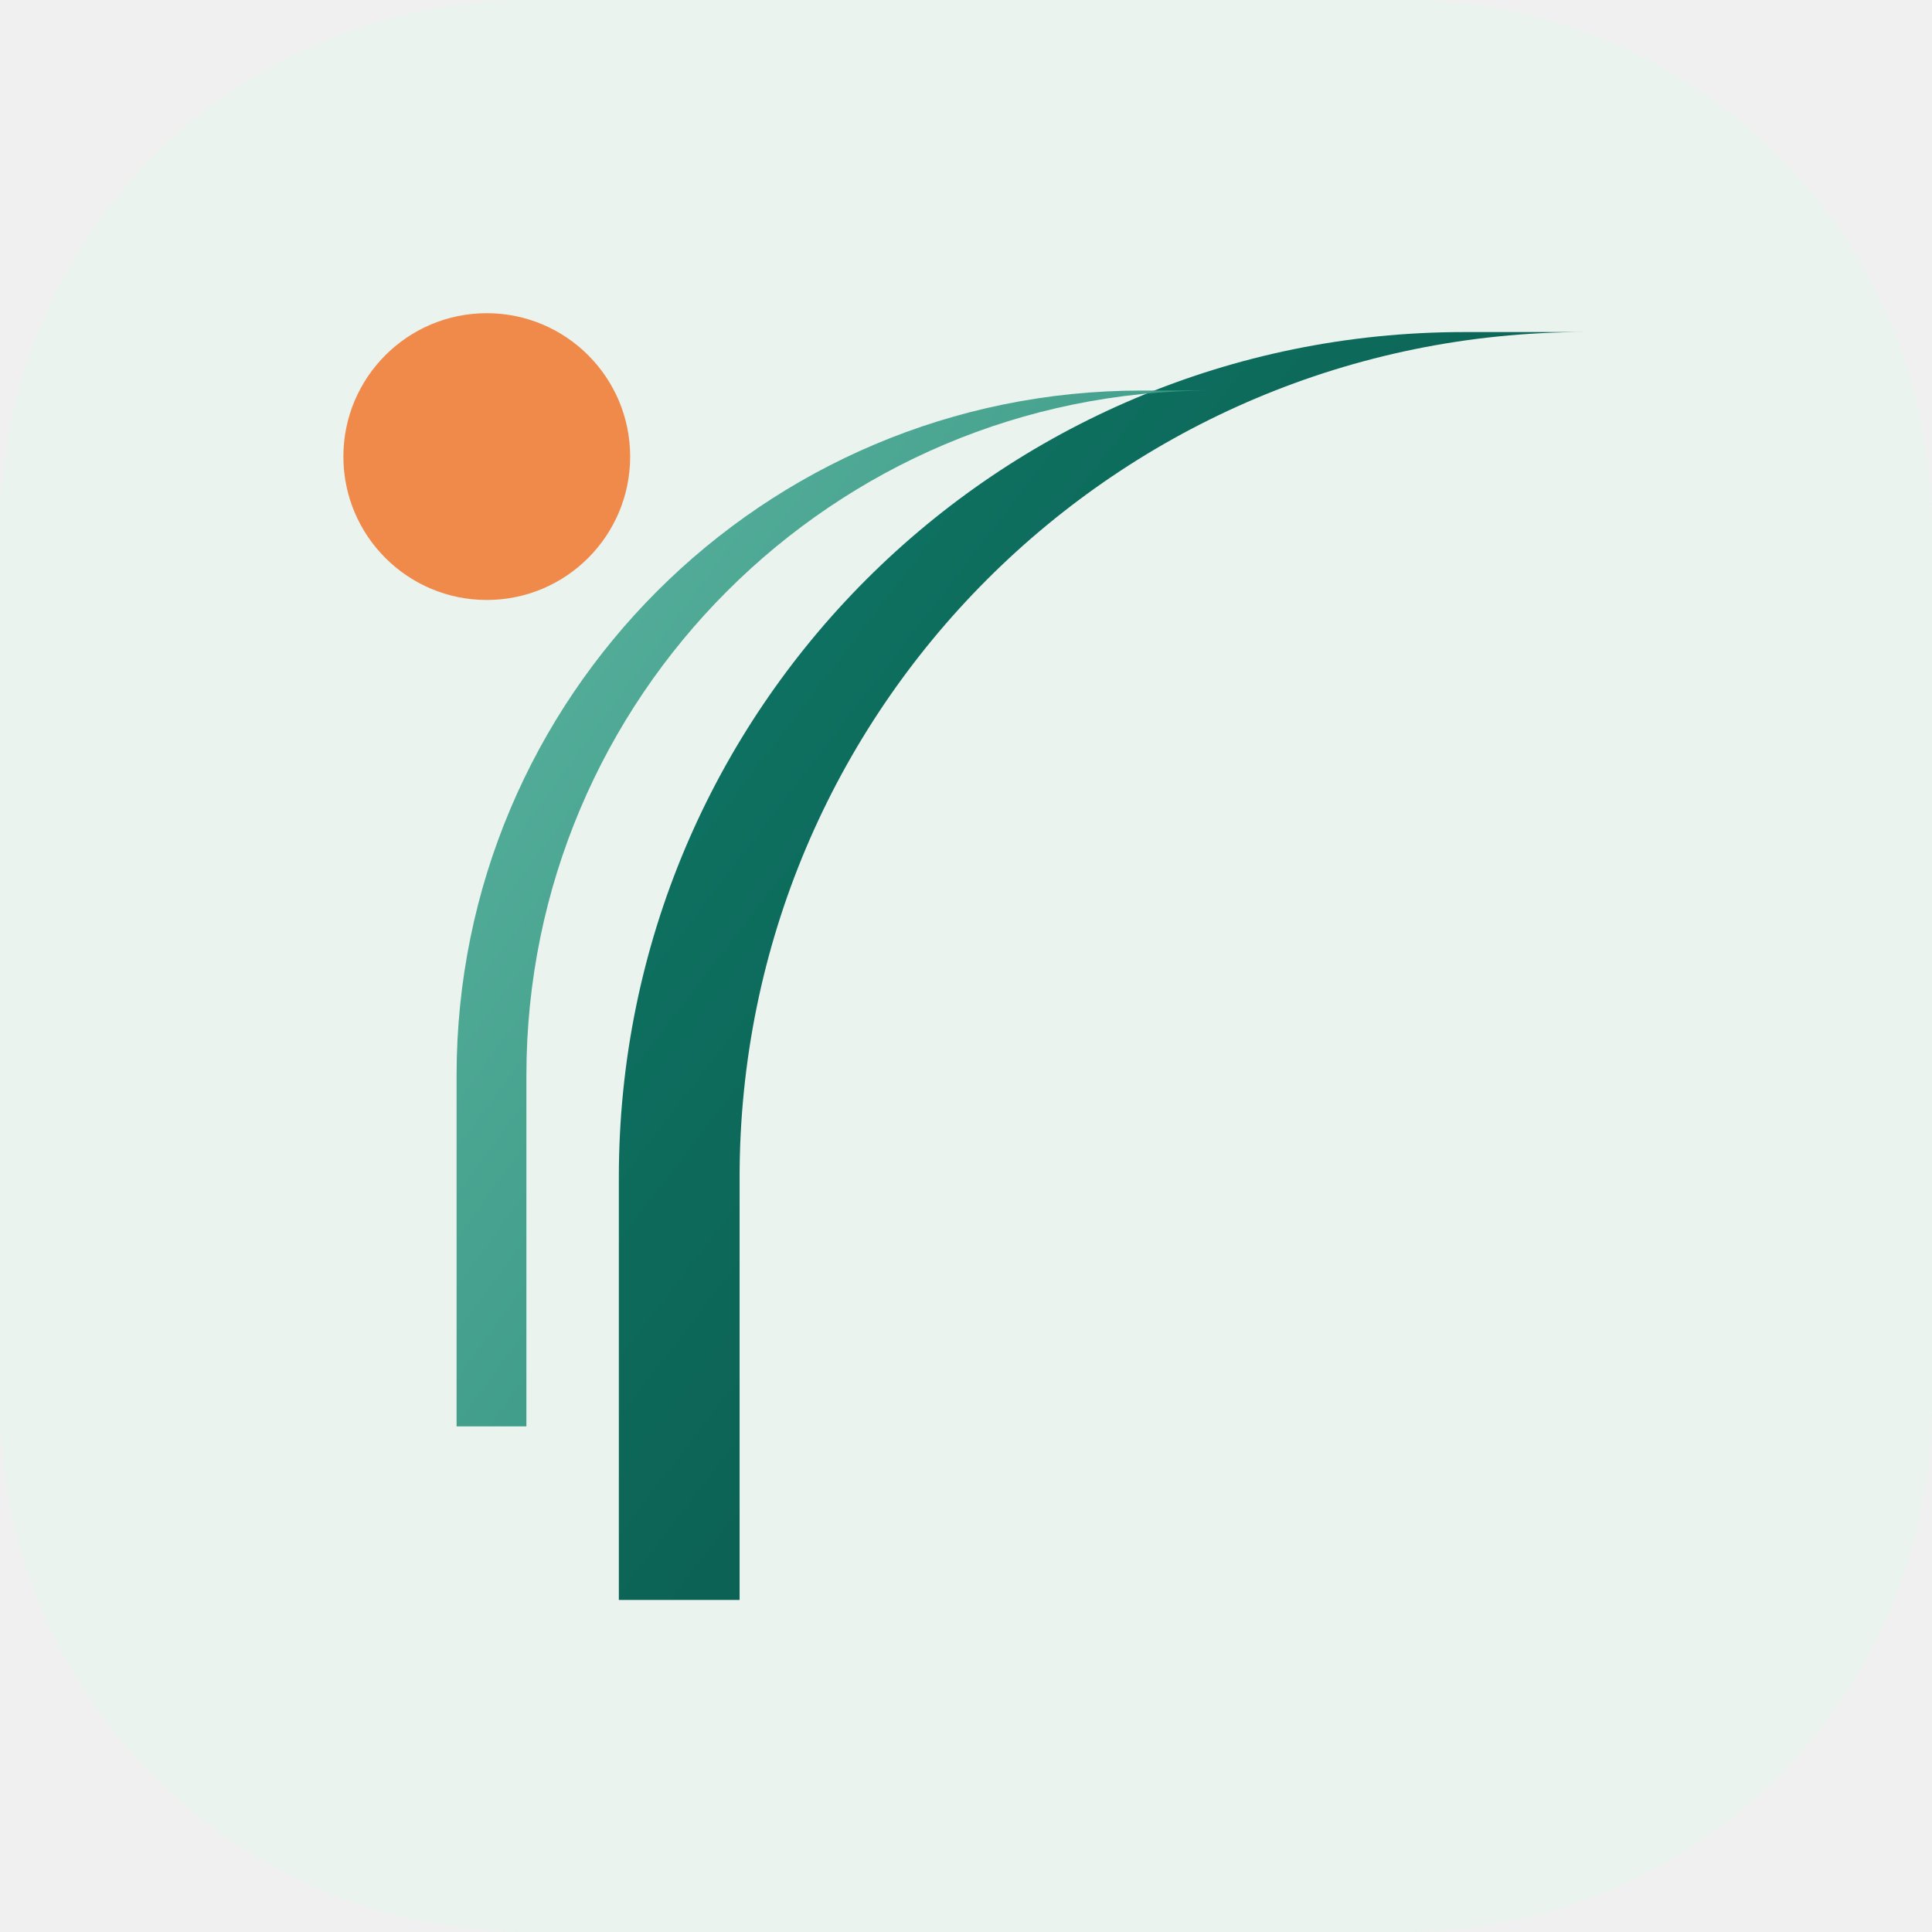
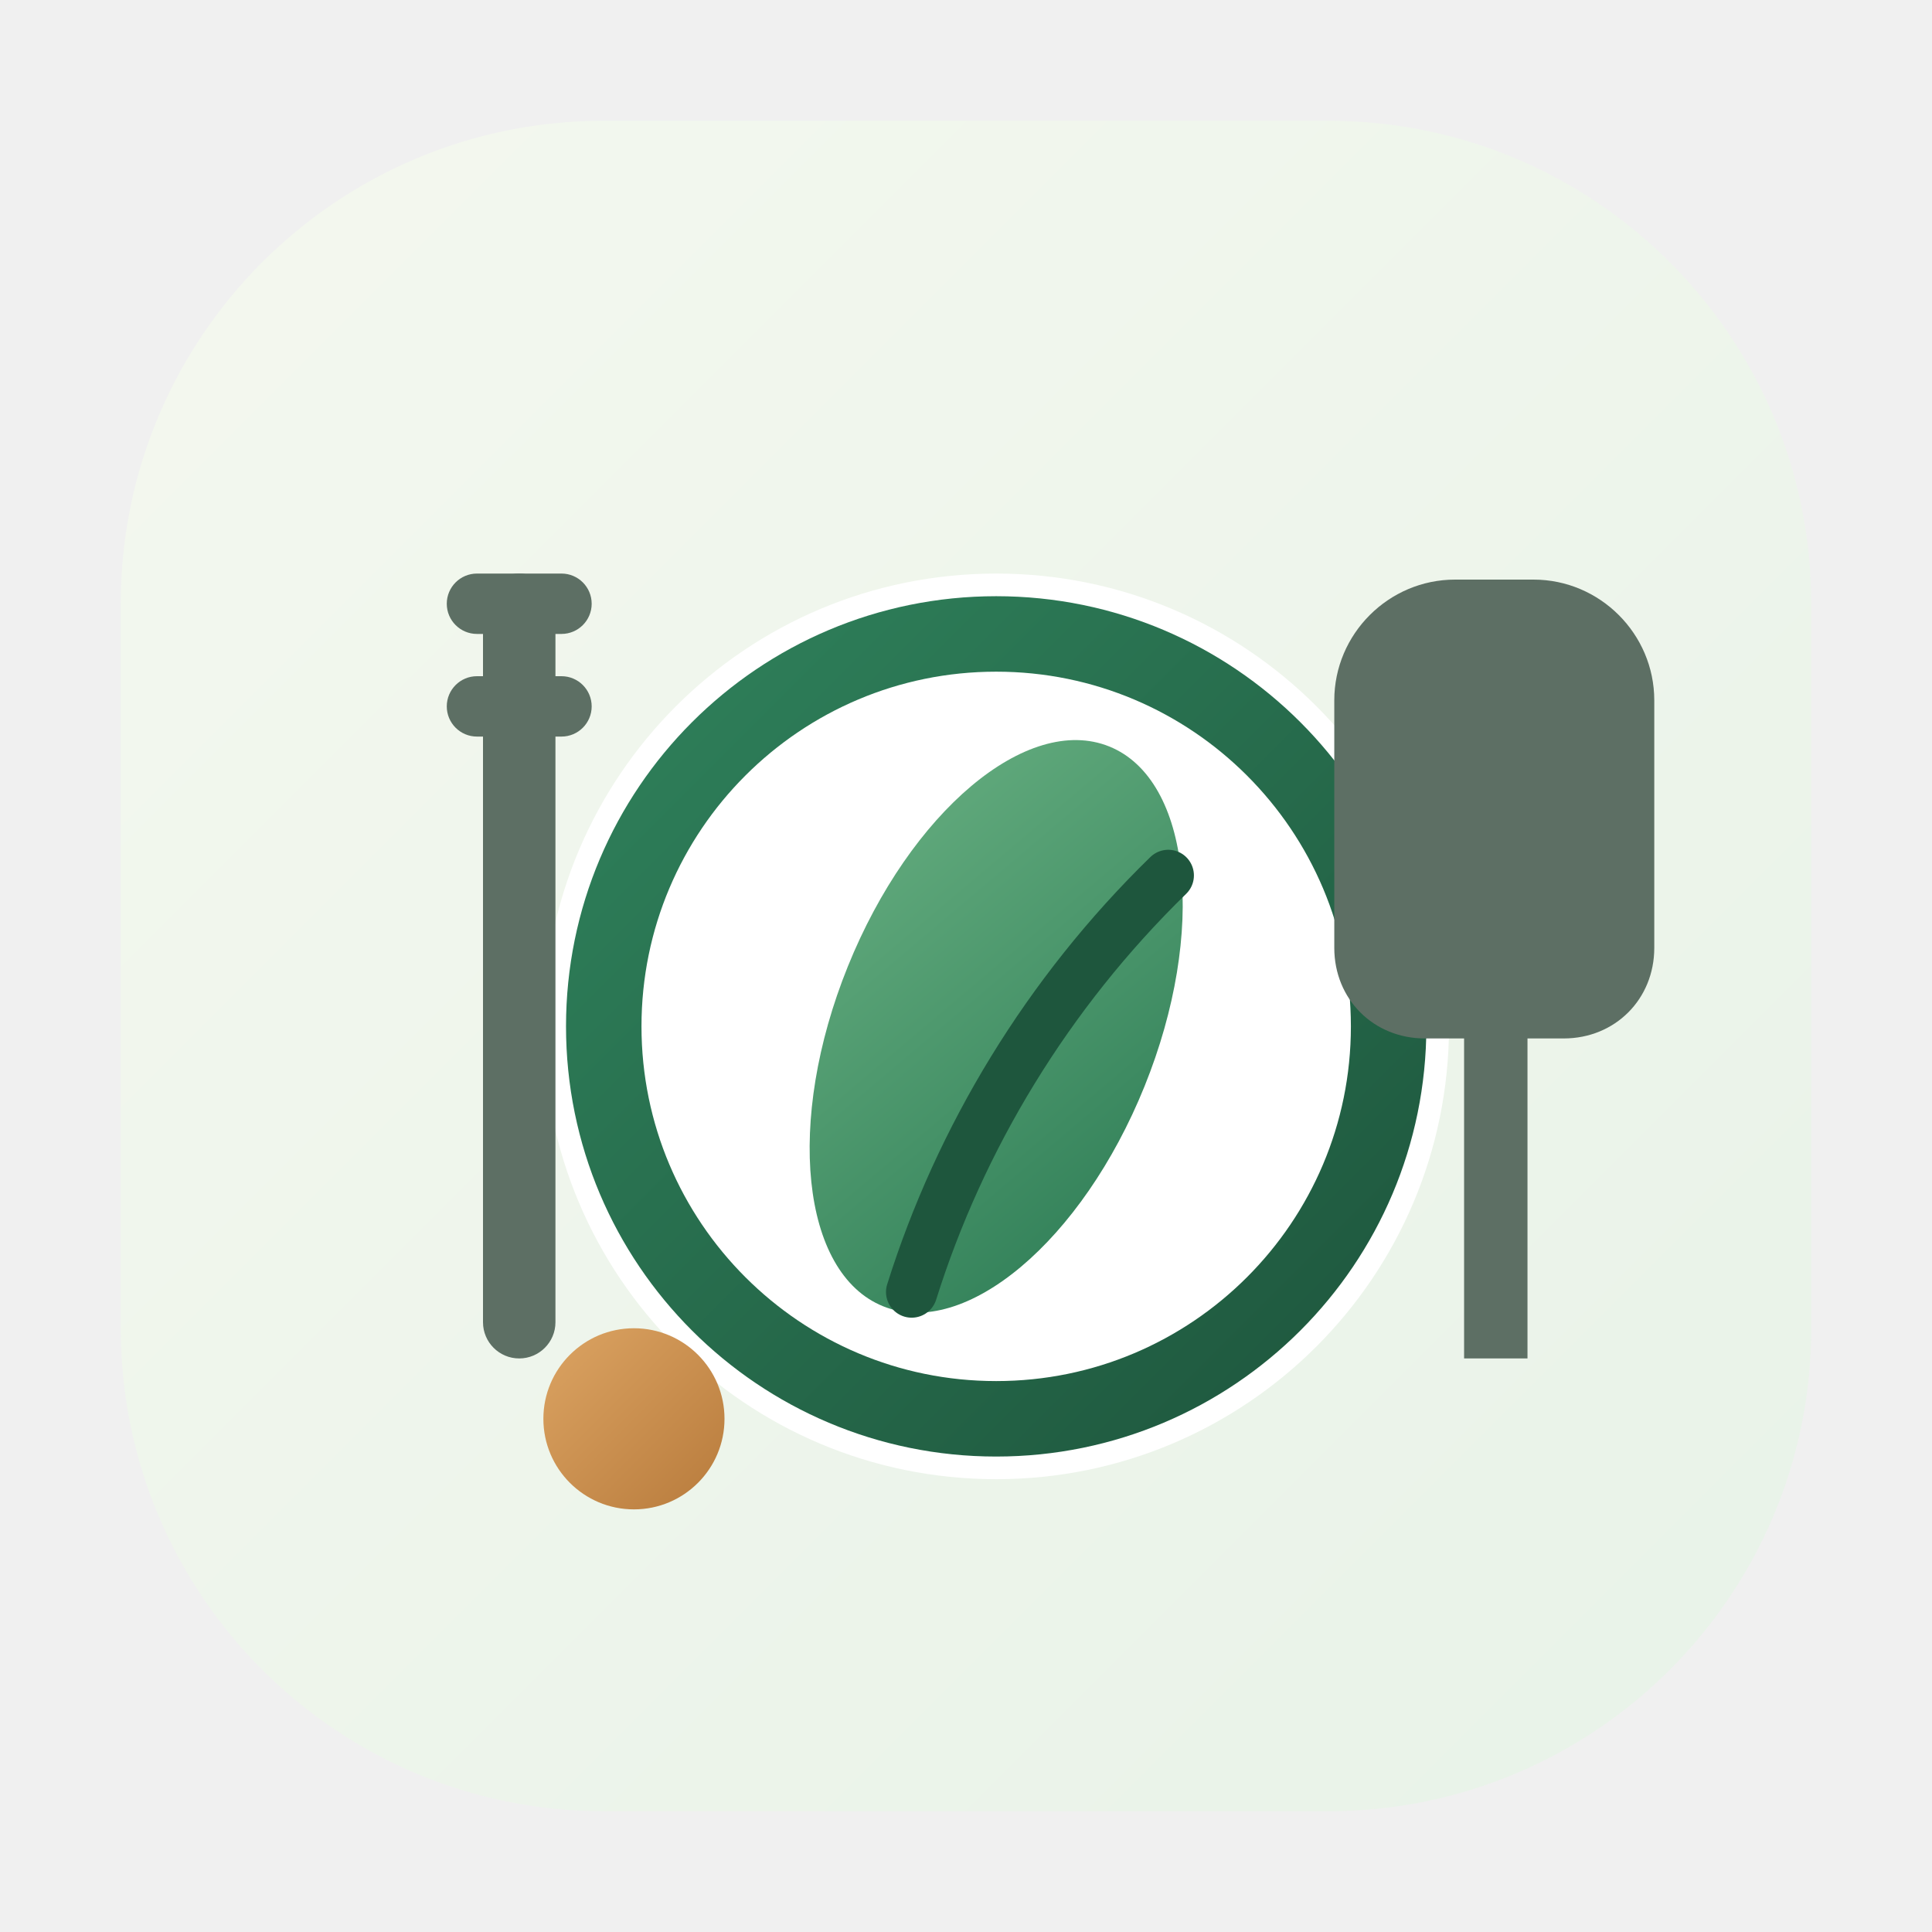
- <svg xmlns="http://www.w3.org/2000/svg" width="512" height="512" viewBox="0 0 512 512" fill="none">
+ <svg xmlns="http://www.w3.org/2000/svg" width="512" height="512" viewBox="0 0 64 64" fill="none">
  <defs>
-     <linearGradient id="g1" x1="0" y1="0" x2="1" y2="1">
-       <stop stop-color="#0F7A68" />
-       <stop offset="1" stop-color="#0A4F45" />
+     <linearGradient id="bg" x1="0" y1="0" x2="1" y2="1">
+       <stop offset="0" stop-color="#F4F8EF" />
+       <stop offset="1" stop-color="#E8F2E8" />
    </linearGradient>
-     <linearGradient id="g2" x1="0" y1="0" x2="1" y2="1">
-       <stop stop-color="#54B29E" />
-       <stop offset="1" stop-color="#22856F" />
+     <linearGradient id="ring" x1="0" y1="0" x2="1" y2="1">
+       <stop offset="0" stop-color="#2F815B" />
+       <stop offset="1" stop-color="#1E563D" />
+     </linearGradient>
+     <linearGradient id="leaf" x1="0" y1="0" x2="1" y2="1">
+       <stop offset="0" stop-color="#66AE80" />
+       <stop offset="1" stop-color="#2E7D56" />
+     </linearGradient>
+     <linearGradient id="accent" x1="0" y1="0" x2="1" y2="1">
+       <stop offset="0" stop-color="#DCA463" />
+       <stop offset="1" stop-color="#B87B3C" />
    </linearGradient>
  </defs>
-   <rect width="512" height="512" rx="140" fill="#EAF3EE" />
-   <path d="M164 312C164 188.2 264.2 88 388 88H420C296.2 88 196 188.2 196 312V424H164V312Z" fill="url(#g1)" />
-   <path d="M121 285C121 184.8 202.2 103.5 302.5 103.5H321C220.8 103.5 139.5 184.8 139.5 285V378H121V285Z" fill="url(#g2)" opacity="0.95" />
-   <circle cx="129" cy="121" r="38" fill="#F08A4B" />
+   <rect x="4" y="4" width="56" height="56" rx="16" fill="url(#bg)" />
+   <circle cx="33" cy="34" r="15" fill="#FFFFFF" />
+   <circle cx="33" cy="34" r="13" stroke="url(#ring)" stroke-width="2.5" />
+   <ellipse cx="33" cy="34" rx="5.3" ry="10" fill="url(#leaf)" transform="rotate(22 33 34)" />
+   <path d="M30.2 42.8C31.8 37.7 34.7 32.9 38.7 29" stroke="#1E563D" stroke-width="1.7" stroke-linecap="round" />
+   <rect x="16" y="19" width="2.4" height="26" rx="1.2" fill="#5D6F64" />
+   <rect x="14.8" y="19" width="4.8" height="2" rx="1" fill="#5D6F64" />
+   <rect x="14.8" y="22.4" width="4.8" height="2" rx="1" fill="#5D6F64" />
+   <path d="M48.2 19.2C46 19.2 44.2 21 44.2 23.2V31.4C44.2 33.1 45.5 34.4 47.2 34.4H48.5V45H50.6V34.4H51.8C53.5 34.4 54.8 33.1 54.8 31.4V23.2C54.8 21 53 19.2 50.8 19.2H48.2Z" fill="#5D6F64" />
+   <circle cx="21" cy="47" r="3" fill="url(#accent)" />
</svg>
